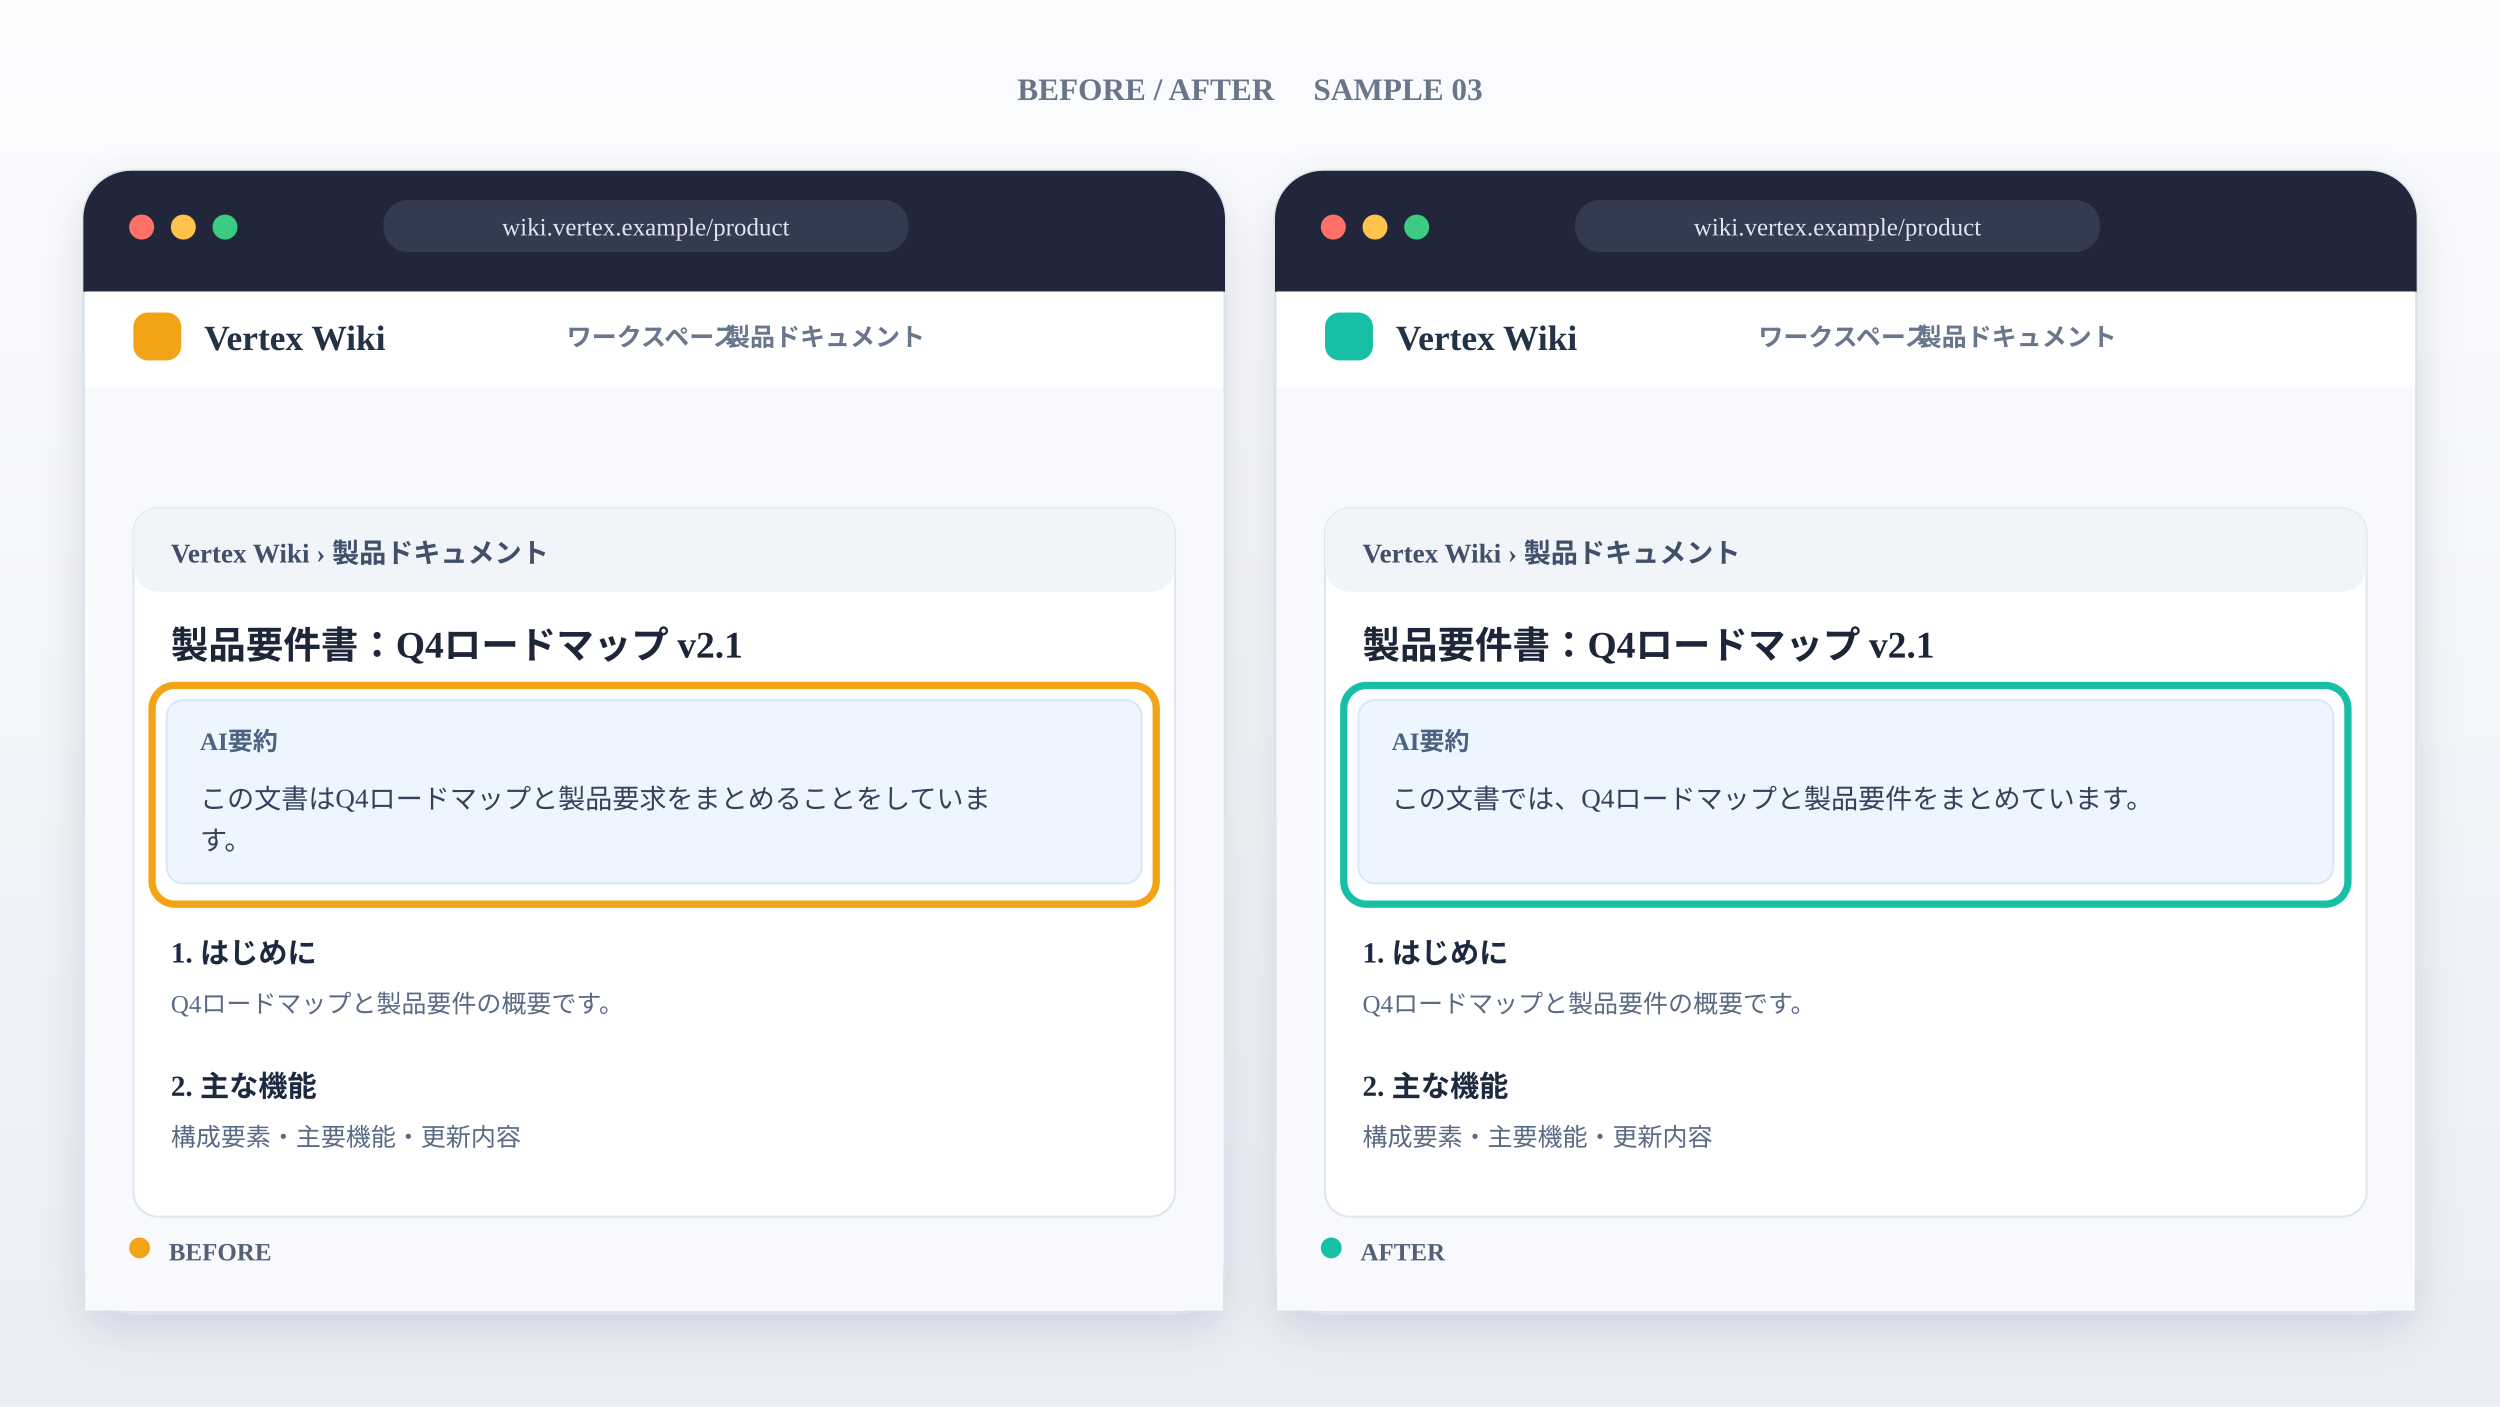
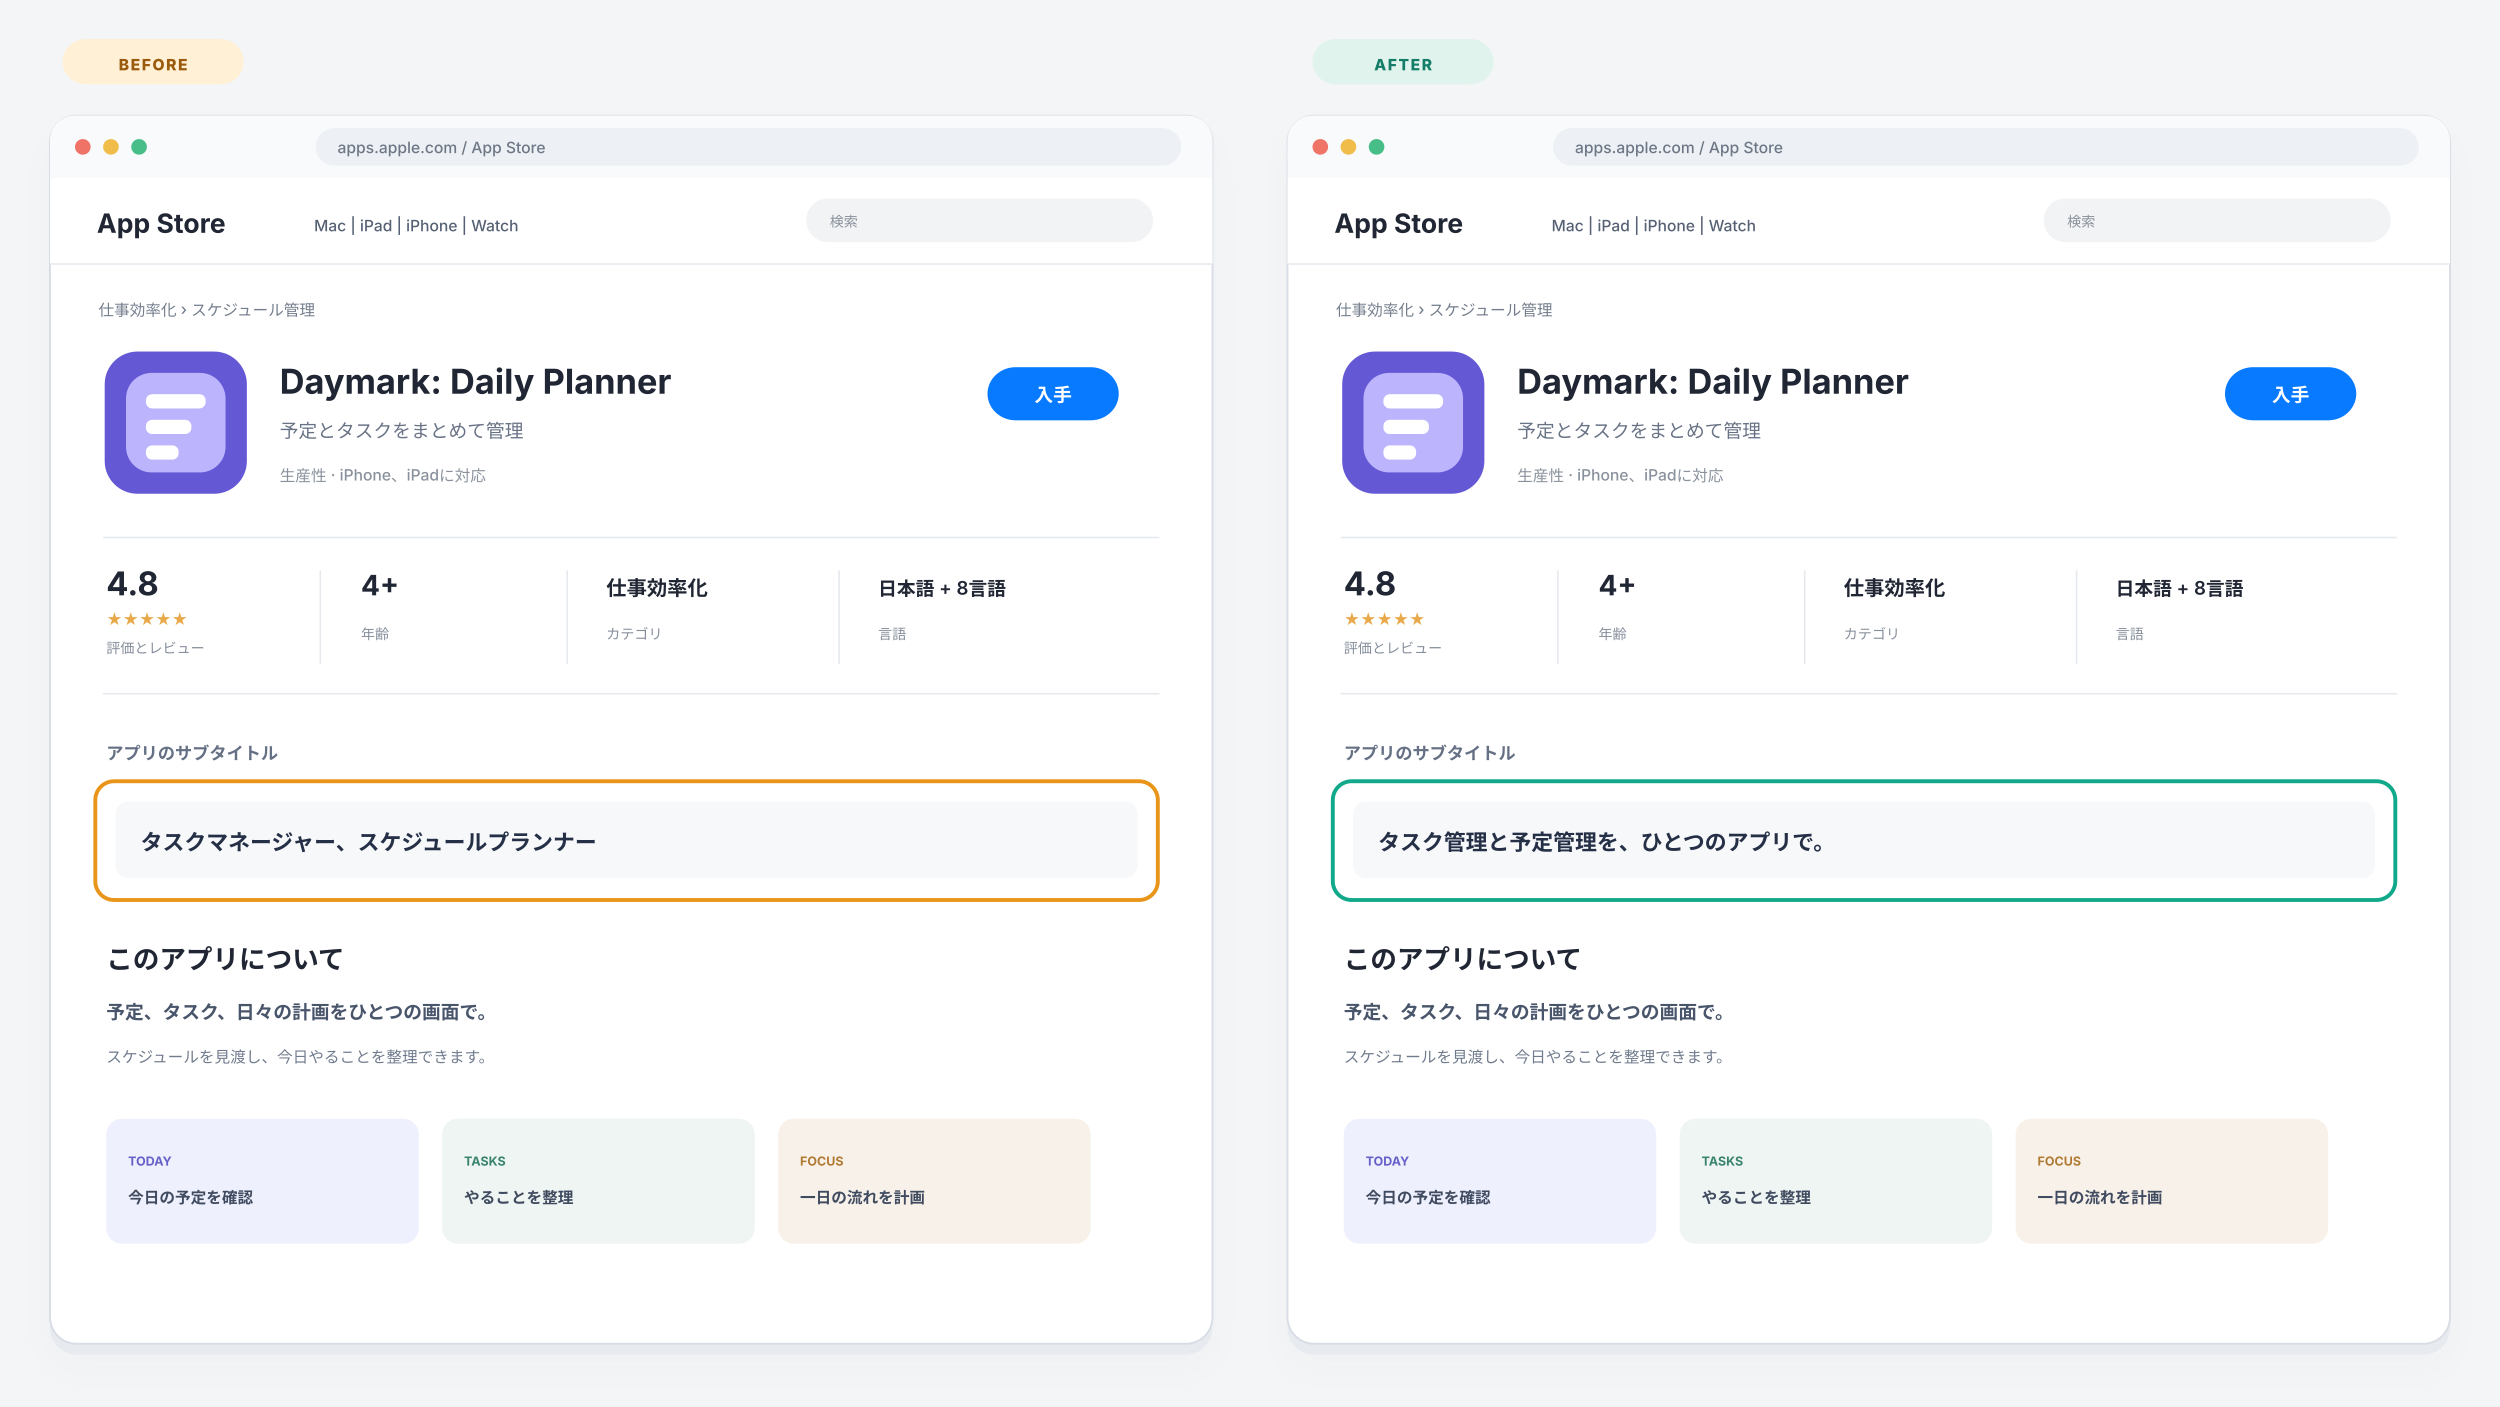
- <svg xmlns="http://www.w3.org/2000/svg" viewBox="0 0 1200 675" width="1200" height="675">
+ <svg xmlns="http://www.w3.org/2000/svg" width="1600" height="900" viewBox="0 0 1600 900">
  <defs>
-     <linearGradient id="bg" x2="0" y2="1">
-       <stop stop-color="#fbfcfe" />
-       <stop offset="1" stop-color="#e9eef6" />
+     <filter id="shadow" x="-10%" y="-10%" width="120%" height="130%">
+       <feDropShadow dx="0" dy="8" stdDeviation="11" flood-color="#1e293b" flood-opacity=".10" />
+     </filter>
+     <filter id="cardShadow" x="-10%" y="-10%" width="120%" height="130%">
+       <feDropShadow dx="0" dy="3" stdDeviation="5" flood-color="#1e293b" flood-opacity=".10" />
+     </filter>
+     <linearGradient id="photo" x1="0" y1="0" x2="1" y2="1">
+       <stop stop-color="#ead8c6" />
+       <stop offset=".48" stop-color="#b8cad0" />
+       <stop offset="1" stop-color="#5a737c" />
    </linearGradient>
-     <filter id="shadow" x="-10%" y="-10%" width="120%" height="130%">
-       <feDropShadow dx="0" dy="8" stdDeviation="10" flood-color="#17243a" flood-opacity=".12" />
-     </filter>
+     <linearGradient id="hero" x1="0" y1="0" x2="1" y2="1">
+       <stop stop-color="#f7f5ff" />
+       <stop offset="1" stop-color="#eef8f6" />
+     </linearGradient>
  </defs>
-   <rect width="1200" height="675" fill="url(#bg)" />
-   <text x="600" y="48" font-size="15" font-weight="750" text-anchor="middle" fill="#68758a">BEFORE / AFTER　 SAMPLE 03</text>
-   <g filter="url(#shadow)">
-     <g>
-       <rect x="40" y="82" width="548" height="548" rx="23" fill="#fff" stroke="#dce3ed" stroke-width="1.5" />
-       <path d="M63 82h502a23 23 0 0 1 23 23v35H40V105a23 23 0 0 1 23-23z" fill="#20283a" />
-       <circle cx="68" cy="109" r="6" fill="#ff7167" />
-       <circle cx="88" cy="109" r="6" fill="#ffc24d" />
-       <circle cx="108" cy="109" r="6" fill="#3acb83" />
-       <rect x="184" y="96" width="252" height="25" rx="12" fill="#323b50" />
-       <text x="310" y="113" font-size="12" font-weight="500" text-anchor="middle" fill="#e0e6ef">wiki.vertex.example/product</text>
-       <rect x="41" y="140" width="546" height="46" fill="#fff" />
-       <rect x="64" y="150" width="23" height="23" rx="7" fill="#F2A313" stroke="none" stroke-width="1" />
-       <text x="98" y="168" font-size="17" font-weight="750" text-anchor="start" fill="#243047">Vertex Wiki</text>
-       <text x="272" y="166" font-size="12" font-weight="550" text-anchor="start" fill="#69768b">ワークスペース</text>
-       <text x="348" y="166" font-size="12" font-weight="550" text-anchor="start" fill="#69768b">製品ドキュメント</text>
-       <rect x="41" y="186" width="546" height="443" fill="#f8f9fc" />
-       <rect x="64" y="244" width="500" height="340" rx="12" fill="#fff" stroke="#e0e6ef" stroke-width="1" />
-       <rect x="64" y="244" width="500" height="40" rx="12" fill="#f1f4f8" stroke="none" stroke-width="1" />
-       <text x="82" y="270" font-size="13" font-weight="650" text-anchor="start" fill="#40506a">Vertex Wiki   ›   製品ドキュメント</text>
-       <text x="82" y="316" font-size="18" font-weight="750" text-anchor="start" fill="#1c2639">製品要件書：Q4ロードマップ v2.1</text>
-       <rect x="80" y="336" width="468" height="88" rx="8" fill="#edf5ff" stroke="#dae7f8" stroke-width="1" />
-       <text x="96" y="360" font-size="12" font-weight="700" text-anchor="start" fill="#4c6381">AI要約</text>
-       <text x="96" y="388" font-size="13" font-weight="500" text-anchor="start" fill="#33425a">この文書はQ4ロードマップと製品要求をまとめることをしていま</text>
-       <text x="96" y="408" font-size="13" font-weight="500" text-anchor="start" fill="#33425a">す。</text>
-       <rect x="73" y="329" width="482" height="105" rx="11" fill="none" stroke="#F2A313" stroke-width="3.5" />
-       <text x="82" y="462" font-size="14" font-weight="700" text-anchor="start" fill="#1f2b40">1. はじめに</text>
-       <text x="82" y="486" font-size="12" font-weight="500" text-anchor="start" fill="#596a84">Q4ロードマップと製品要件の概要です。</text>
-       <text x="82" y="526" font-size="14" font-weight="700" text-anchor="start" fill="#1f2b40">2. 主な機能</text>
-       <text x="82" y="550" font-size="12" font-weight="500" text-anchor="start" fill="#596a84">構成要素・主要機能・更新内容</text>
-       <rect x="62" y="594" width="10" height="10" rx="5" fill="#F2A313" />
-       <text x="81" y="605" font-size="12" font-weight="750" text-anchor="start" fill="#526078">BEFORE</text>
-     </g>
-     <g>
-       <rect x="612" y="82" width="548" height="548" rx="23" fill="#fff" stroke="#dce3ed" stroke-width="1.5" />
-       <path d="M635 82h502a23 23 0 0 1 23 23v35H612V105a23 23 0 0 1 23-23z" fill="#20283a" />
-       <circle cx="640" cy="109" r="6" fill="#ff7167" />
-       <circle cx="660" cy="109" r="6" fill="#ffc24d" />
-       <circle cx="680" cy="109" r="6" fill="#3acb83" />
-       <rect x="756" y="96" width="252" height="25" rx="12" fill="#323b50" />
-       <text x="882" y="113" font-size="12" font-weight="500" text-anchor="middle" fill="#e0e6ef">wiki.vertex.example/product</text>
-       <rect x="613" y="140" width="546" height="46" fill="#fff" />
-       <rect x="636" y="150" width="23" height="23" rx="7" fill="#13BFA5" stroke="none" stroke-width="1" />
-       <text x="670" y="168" font-size="17" font-weight="750" text-anchor="start" fill="#243047">Vertex Wiki</text>
-       <text x="844" y="166" font-size="12" font-weight="550" text-anchor="start" fill="#69768b">ワークスペース</text>
-       <text x="920" y="166" font-size="12" font-weight="550" text-anchor="start" fill="#69768b">製品ドキュメント</text>
-       <rect x="613" y="186" width="546" height="443" fill="#f8f9fc" />
-       <rect x="636" y="244" width="500" height="340" rx="12" fill="#fff" stroke="#e0e6ef" stroke-width="1" />
-       <rect x="636" y="244" width="500" height="40" rx="12" fill="#f1f4f8" stroke="none" stroke-width="1" />
-       <text x="654" y="270" font-size="13" font-weight="650" text-anchor="start" fill="#40506a">Vertex Wiki   ›   製品ドキュメント</text>
-       <text x="654" y="316" font-size="18" font-weight="750" text-anchor="start" fill="#1c2639">製品要件書：Q4ロードマップ v2.1</text>
-       <rect x="652" y="336" width="468" height="88" rx="8" fill="#edf5ff" stroke="#dae7f8" stroke-width="1" />
-       <text x="668" y="360" font-size="12" font-weight="700" text-anchor="start" fill="#4c6381">AI要約</text>
-       <text x="668" y="388" font-size="13" font-weight="500" text-anchor="start" fill="#33425a">この文書では、Q4ロードマップと製品要件をまとめています。</text>
-       <text x="668" y="408" font-size="13" font-weight="500" text-anchor="start" fill="#33425a" />
-       <rect x="645" y="329" width="482" height="105" rx="11" fill="none" stroke="#13BFA5" stroke-width="3.5" />
-       <text x="654" y="462" font-size="14" font-weight="700" text-anchor="start" fill="#1f2b40">1. はじめに</text>
-       <text x="654" y="486" font-size="12" font-weight="500" text-anchor="start" fill="#596a84">Q4ロードマップと製品要件の概要です。</text>
-       <text x="654" y="526" font-size="14" font-weight="700" text-anchor="start" fill="#1f2b40">2. 主な機能</text>
-       <text x="654" y="550" font-size="12" font-weight="500" text-anchor="start" fill="#596a84">構成要素・主要機能・更新内容</text>
-       <rect x="634" y="594" width="10" height="10" rx="5" fill="#13BFA5" />
-       <text x="653" y="605" font-size="12" font-weight="750" text-anchor="start" fill="#526078">AFTER</text>
-     </g>
-   </g>
+   <rect width="1600" height="900" fill="#f4f5f7" />
+   <rect x="40" y="25" width="116" height="29" rx="15" fill="#fff0d6" />
+   <text x="98" y="45" font-family="Inter, 'Noto Sans JP', 'Yu Gothic', Meiryo, sans-serif" font-size="10" font-weight="800" text-anchor="middle" fill="#9a5b0c" letter-spacing="1">BEFORE</text>
+   <rect x="840" y="25" width="116" height="29" rx="15" fill="#e1f3ed" />
+   <text x="898" y="45" font-family="Inter, 'Noto Sans JP', 'Yu Gothic', Meiryo, sans-serif" font-size="10" font-weight="800" text-anchor="middle" fill="#147d68" letter-spacing="1">AFTER</text>
+   <rect x="32" y="81" width="744" height="786" rx="17" fill="#bbc3cf" opacity=".22" filter="url(#shadow)" />
+   <rect x="32" y="74" width="744" height="786" rx="17" fill="#fff" stroke="#d8dde5" stroke-width="1.2" />
+   <rect x="32" y="74" width="744" height="40" rx="16" fill="#f9fafb" />
+   <rect x="32" y="98" width="744" height="16" rx="0" fill="#f9fafb" />
+   <circle cx="53" cy="94" r="5" fill="#f07368" />
+   <circle cx="71" cy="94" r="5" fill="#f0bc4a" />
+   <circle cx="89" cy="94" r="5" fill="#47bd88" />
+   <rect x="202" y="82" width="554" height="24" rx="12" fill="#edf0f4" />
+   <text x="216" y="98" font-family="Inter, 'Noto Sans JP', 'Yu Gothic', Meiryo, sans-serif" font-size="10" font-weight="500" text-anchor="start" fill="#6d7786">apps.apple.com / App Store</text>
+   <rect x="32" y="114" width="744" height="55" rx="0" fill="#fff" />
+   <line x1="32" y1="169" x2="776" y2="169" stroke="#e5e8ed" stroke-width="1" />
+   <text x="62" y="149" font-family="Inter, 'Noto Sans JP', 'Yu Gothic', Meiryo, sans-serif" font-size="17" font-weight="700" text-anchor="start" fill="#202633">App Store</text>
+   <text x="201" y="148" font-family="Inter, 'Noto Sans JP', 'Yu Gothic', Meiryo, sans-serif" font-size="10" font-weight="550" text-anchor="start" fill="#566174">Mac  |  iPad  |  iPhone  |  Watch</text>
+   <rect x="516" y="127" width="222" height="28" rx="14" fill="#f2f3f5" />
+   <text x="531" y="145" font-family="Inter, 'Noto Sans JP', 'Yu Gothic', Meiryo, sans-serif" font-size="9" font-weight="500" text-anchor="start" fill="#89919c">検索</text>
+   <text x="63" y="202" font-family="Inter, 'Noto Sans JP', 'Yu Gothic', Meiryo, sans-serif" font-size="10" font-weight="500" text-anchor="start" fill="#747e8d">仕事効率化  ›  スケジュール管理</text>
+   <rect x="67" y="225" width="91" height="91" rx="20.93" fill="#6558d5" />
+   <rect x="80.65" y="238.65" width="63.7" height="63.7" rx="16.38" fill="#c1baff" opacity=".94" />
+   <rect x="93.39" y="252.3" width="38.22" height="9.1" rx="4" fill="#fff" />
+   <rect x="93.39" y="268.68" width="29.12" height="9.1" rx="4" fill="#fff" />
+   <rect x="93.39" y="285.06" width="20.93" height="9.1" rx="4" fill="#fff" />
+   <text x="179" y="252" font-family="Inter, 'Noto Sans JP', 'Yu Gothic', Meiryo, sans-serif" font-size="22" font-weight="720" text-anchor="start" fill="#202633">Daymark: Daily Planner</text>
+   <text x="179" y="280" font-family="Inter, 'Noto Sans JP', 'Yu Gothic', Meiryo, sans-serif" font-size="12" font-weight="500" text-anchor="start" fill="#697386">予定とタスクをまとめて管理</text>
+   <rect x="632" y="235" width="84" height="34" rx="18" fill="#087aff" />
+   <text x="674" y="257" font-family="Inter, 'Noto Sans JP', 'Yu Gothic', Meiryo, sans-serif" font-size="12" font-weight="700" text-anchor="middle" fill="#fff">入手</text>
+   <text x="179" y="308" font-family="Inter, 'Noto Sans JP', 'Yu Gothic', Meiryo, sans-serif" font-size="10" font-weight="500" text-anchor="start" fill="#89919c">生産性  ·  iPhone、iPadに対応</text>
+   <line x1="66" y1="344" x2="742" y2="344" stroke="#e5e8ed" stroke-width="1" />
+   <text x="68" y="381" font-family="Inter, 'Noto Sans JP', 'Yu Gothic', Meiryo, sans-serif" font-size="21" font-weight="700" text-anchor="start" fill="#202633">4.8</text>
+   <text x="68" y="400" font-family="Inter, 'Noto Sans JP', 'Yu Gothic', Meiryo, sans-serif" font-size="10" font-weight="700" text-anchor="start" fill="#e8a94a">★★★★★</text>
+   <text x="68" y="418" font-family="Inter, 'Noto Sans JP', 'Yu Gothic', Meiryo, sans-serif" font-size="9" font-weight="500" text-anchor="start" fill="#858e9b">評価とレビュー</text>
+   <line x1="205" y1="365" x2="205" y2="425" stroke="#e5e8ed" stroke-width="1" />
+   <text x="231" y="381" font-family="Inter, 'Noto Sans JP', 'Yu Gothic', Meiryo, sans-serif" font-size="18" font-weight="700" text-anchor="start" fill="#202633">4+</text>
+   <text x="231" y="409" font-family="Inter, 'Noto Sans JP', 'Yu Gothic', Meiryo, sans-serif" font-size="9" font-weight="500" text-anchor="start" fill="#858e9b">年齢</text>
+   <line x1="363" y1="365" x2="363" y2="425" stroke="#e5e8ed" stroke-width="1" />
+   <text x="388" y="381" font-family="Inter, 'Noto Sans JP', 'Yu Gothic', Meiryo, sans-serif" font-size="13" font-weight="650" text-anchor="start" fill="#202633">仕事効率化</text>
+   <text x="388" y="409" font-family="Inter, 'Noto Sans JP', 'Yu Gothic', Meiryo, sans-serif" font-size="9" font-weight="500" text-anchor="start" fill="#858e9b">カテゴリ</text>
+   <line x1="537" y1="365" x2="537" y2="425" stroke="#e5e8ed" stroke-width="1" />
+   <text x="562" y="381" font-family="Inter, 'Noto Sans JP', 'Yu Gothic', Meiryo, sans-serif" font-size="12" font-weight="600" text-anchor="start" fill="#202633">日本語 + 8言語</text>
+   <text x="562" y="409" font-family="Inter, 'Noto Sans JP', 'Yu Gothic', Meiryo, sans-serif" font-size="9" font-weight="500" text-anchor="start" fill="#858e9b">言語</text>
+   <line x1="66" y1="444" x2="742" y2="444" stroke="#e5e8ed" stroke-width="1" />
+   <text x="68" y="486" font-family="Inter, 'Noto Sans JP', 'Yu Gothic', Meiryo, sans-serif" font-size="11" font-weight="550" text-anchor="start" fill="#667085">アプリのサブタイトル</text>
+   <rect x="61" y="500" width="680" height="76" rx="12" fill="none" stroke="#e89519" stroke-width="2.5" />
+   <rect x="74" y="513" width="654" height="49" rx="8" fill="#f7f8fa" />
+   <text x="90" y="544" font-family="Inter, 'Noto Sans JP', 'Yu Gothic', Meiryo, sans-serif" font-size="14" font-weight="600" text-anchor="start" fill="#253047">タスクマネージャー、スケジュールプランナー</text>
+   <text x="68" y="620" font-family="Inter, 'Noto Sans JP', 'Yu Gothic', Meiryo, sans-serif" font-size="17" font-weight="700" text-anchor="start" fill="#202633">このアプリについて</text>
+   <text x="68" y="652" font-family="Inter, 'Noto Sans JP', 'Yu Gothic', Meiryo, sans-serif" font-size="12" font-weight="550" text-anchor="start" fill="#49556b">予定、タスク、日々の計画をひとつの画面で。</text>
+   <text x="68" y="680" font-family="Inter, 'Noto Sans JP', 'Yu Gothic', Meiryo, sans-serif" font-size="10" font-weight="500" text-anchor="start" fill="#707b8d">スケジュールを見渡し、今日やることを整理できます。</text>
+   <rect x="68" y="716" width="200" height="80" rx="10" fill="#eef0fd" />
+   <rect x="283" y="716" width="200" height="80" rx="10" fill="#eef5f2" />
+   <rect x="498" y="716" width="200" height="80" rx="10" fill="#f7f1e9" />
+   <text x="82" y="746" font-family="Inter, 'Noto Sans JP', 'Yu Gothic', Meiryo, sans-serif" font-size="8" font-weight="700" text-anchor="start" fill="#6660c8">TODAY</text>
+   <text x="82" y="770" font-family="Inter, 'Noto Sans JP', 'Yu Gothic', Meiryo, sans-serif" font-size="10" font-weight="550" text-anchor="start" fill="#404b60">今日の予定を確認</text>
+   <text x="297" y="746" font-family="Inter, 'Noto Sans JP', 'Yu Gothic', Meiryo, sans-serif" font-size="8" font-weight="700" text-anchor="start" fill="#39826e">TASKS</text>
+   <text x="297" y="770" font-family="Inter, 'Noto Sans JP', 'Yu Gothic', Meiryo, sans-serif" font-size="10" font-weight="550" text-anchor="start" fill="#404b60">やることを整理</text>
+   <text x="512" y="746" font-family="Inter, 'Noto Sans JP', 'Yu Gothic', Meiryo, sans-serif" font-size="8" font-weight="700" text-anchor="start" fill="#b17a34">FOCUS</text>
+   <text x="512" y="770" font-family="Inter, 'Noto Sans JP', 'Yu Gothic', Meiryo, sans-serif" font-size="10" font-weight="550" text-anchor="start" fill="#404b60">一日の流れを計画</text>
+   <rect x="824" y="81" width="744" height="786" rx="17" fill="#bbc3cf" opacity=".22" filter="url(#shadow)" />
+   <rect x="824" y="74" width="744" height="786" rx="17" fill="#fff" stroke="#d8dde5" stroke-width="1.2" />
+   <rect x="824" y="74" width="744" height="40" rx="16" fill="#f9fafb" />
+   <rect x="824" y="98" width="744" height="16" rx="0" fill="#f9fafb" />
+   <circle cx="845" cy="94" r="5" fill="#f07368" />
+   <circle cx="863" cy="94" r="5" fill="#f0bc4a" />
+   <circle cx="881" cy="94" r="5" fill="#47bd88" />
+   <rect x="994" y="82" width="554" height="24" rx="12" fill="#edf0f4" />
+   <text x="1008" y="98" font-family="Inter, 'Noto Sans JP', 'Yu Gothic', Meiryo, sans-serif" font-size="10" font-weight="500" text-anchor="start" fill="#6d7786">apps.apple.com / App Store</text>
+   <rect x="824" y="114" width="744" height="55" rx="0" fill="#fff" />
+   <line x1="824" y1="169" x2="1568" y2="169" stroke="#e5e8ed" stroke-width="1" />
+   <text x="854" y="149" font-family="Inter, 'Noto Sans JP', 'Yu Gothic', Meiryo, sans-serif" font-size="17" font-weight="700" text-anchor="start" fill="#202633">App Store</text>
+   <text x="993" y="148" font-family="Inter, 'Noto Sans JP', 'Yu Gothic', Meiryo, sans-serif" font-size="10" font-weight="550" text-anchor="start" fill="#566174">Mac  |  iPad  |  iPhone  |  Watch</text>
+   <rect x="1308" y="127" width="222" height="28" rx="14" fill="#f2f3f5" />
+   <text x="1323" y="145" font-family="Inter, 'Noto Sans JP', 'Yu Gothic', Meiryo, sans-serif" font-size="9" font-weight="500" text-anchor="start" fill="#89919c">検索</text>
+   <text x="855" y="202" font-family="Inter, 'Noto Sans JP', 'Yu Gothic', Meiryo, sans-serif" font-size="10" font-weight="500" text-anchor="start" fill="#747e8d">仕事効率化  ›  スケジュール管理</text>
+   <rect x="859" y="225" width="91" height="91" rx="20.93" fill="#6558d5" />
+   <rect x="872.65" y="238.65" width="63.7" height="63.7" rx="16.38" fill="#c1baff" opacity=".94" />
+   <rect x="885.39" y="252.3" width="38.22" height="9.1" rx="4" fill="#fff" />
+   <rect x="885.39" y="268.68" width="29.12" height="9.1" rx="4" fill="#fff" />
+   <rect x="885.39" y="285.06" width="20.93" height="9.1" rx="4" fill="#fff" />
+   <text x="971" y="252" font-family="Inter, 'Noto Sans JP', 'Yu Gothic', Meiryo, sans-serif" font-size="22" font-weight="720" text-anchor="start" fill="#202633">Daymark: Daily Planner</text>
+   <text x="971" y="280" font-family="Inter, 'Noto Sans JP', 'Yu Gothic', Meiryo, sans-serif" font-size="12" font-weight="500" text-anchor="start" fill="#697386">予定とタスクをまとめて管理</text>
+   <rect x="1424" y="235" width="84" height="34" rx="18" fill="#087aff" />
+   <text x="1466" y="257" font-family="Inter, 'Noto Sans JP', 'Yu Gothic', Meiryo, sans-serif" font-size="12" font-weight="700" text-anchor="middle" fill="#fff">入手</text>
+   <text x="971" y="308" font-family="Inter, 'Noto Sans JP', 'Yu Gothic', Meiryo, sans-serif" font-size="10" font-weight="500" text-anchor="start" fill="#89919c">生産性  ·  iPhone、iPadに対応</text>
+   <line x1="858" y1="344" x2="1534" y2="344" stroke="#e5e8ed" stroke-width="1" />
+   <text x="860" y="381" font-family="Inter, 'Noto Sans JP', 'Yu Gothic', Meiryo, sans-serif" font-size="21" font-weight="700" text-anchor="start" fill="#202633">4.8</text>
+   <text x="860" y="400" font-family="Inter, 'Noto Sans JP', 'Yu Gothic', Meiryo, sans-serif" font-size="10" font-weight="700" text-anchor="start" fill="#e8a94a">★★★★★</text>
+   <text x="860" y="418" font-family="Inter, 'Noto Sans JP', 'Yu Gothic', Meiryo, sans-serif" font-size="9" font-weight="500" text-anchor="start" fill="#858e9b">評価とレビュー</text>
+   <line x1="997" y1="365" x2="997" y2="425" stroke="#e5e8ed" stroke-width="1" />
+   <text x="1023" y="381" font-family="Inter, 'Noto Sans JP', 'Yu Gothic', Meiryo, sans-serif" font-size="18" font-weight="700" text-anchor="start" fill="#202633">4+</text>
+   <text x="1023" y="409" font-family="Inter, 'Noto Sans JP', 'Yu Gothic', Meiryo, sans-serif" font-size="9" font-weight="500" text-anchor="start" fill="#858e9b">年齢</text>
+   <line x1="1155" y1="365" x2="1155" y2="425" stroke="#e5e8ed" stroke-width="1" />
+   <text x="1180" y="381" font-family="Inter, 'Noto Sans JP', 'Yu Gothic', Meiryo, sans-serif" font-size="13" font-weight="650" text-anchor="start" fill="#202633">仕事効率化</text>
+   <text x="1180" y="409" font-family="Inter, 'Noto Sans JP', 'Yu Gothic', Meiryo, sans-serif" font-size="9" font-weight="500" text-anchor="start" fill="#858e9b">カテゴリ</text>
+   <line x1="1329" y1="365" x2="1329" y2="425" stroke="#e5e8ed" stroke-width="1" />
+   <text x="1354" y="381" font-family="Inter, 'Noto Sans JP', 'Yu Gothic', Meiryo, sans-serif" font-size="12" font-weight="600" text-anchor="start" fill="#202633">日本語 + 8言語</text>
+   <text x="1354" y="409" font-family="Inter, 'Noto Sans JP', 'Yu Gothic', Meiryo, sans-serif" font-size="9" font-weight="500" text-anchor="start" fill="#858e9b">言語</text>
+   <line x1="858" y1="444" x2="1534" y2="444" stroke="#e5e8ed" stroke-width="1" />
+   <text x="860" y="486" font-family="Inter, 'Noto Sans JP', 'Yu Gothic', Meiryo, sans-serif" font-size="11" font-weight="550" text-anchor="start" fill="#667085">アプリのサブタイトル</text>
+   <rect x="853" y="500" width="680" height="76" rx="12" fill="none" stroke="#12a98b" stroke-width="2.5" />
+   <rect x="866" y="513" width="654" height="49" rx="8" fill="#f7f8fa" />
+   <text x="882" y="544" font-family="Inter, 'Noto Sans JP', 'Yu Gothic', Meiryo, sans-serif" font-size="14" font-weight="600" text-anchor="start" fill="#253047">タスク管理と予定管理を、ひとつのアプリで。</text>
+   <text x="860" y="620" font-family="Inter, 'Noto Sans JP', 'Yu Gothic', Meiryo, sans-serif" font-size="17" font-weight="700" text-anchor="start" fill="#202633">このアプリについて</text>
+   <text x="860" y="652" font-family="Inter, 'Noto Sans JP', 'Yu Gothic', Meiryo, sans-serif" font-size="12" font-weight="550" text-anchor="start" fill="#49556b">予定、タスク、日々の計画をひとつの画面で。</text>
+   <text x="860" y="680" font-family="Inter, 'Noto Sans JP', 'Yu Gothic', Meiryo, sans-serif" font-size="10" font-weight="500" text-anchor="start" fill="#707b8d">スケジュールを見渡し、今日やることを整理できます。</text>
+   <rect x="860" y="716" width="200" height="80" rx="10" fill="#eef0fd" />
+   <rect x="1075" y="716" width="200" height="80" rx="10" fill="#eef5f2" />
+   <rect x="1290" y="716" width="200" height="80" rx="10" fill="#f7f1e9" />
+   <text x="874" y="746" font-family="Inter, 'Noto Sans JP', 'Yu Gothic', Meiryo, sans-serif" font-size="8" font-weight="700" text-anchor="start" fill="#6660c8">TODAY</text>
+   <text x="874" y="770" font-family="Inter, 'Noto Sans JP', 'Yu Gothic', Meiryo, sans-serif" font-size="10" font-weight="550" text-anchor="start" fill="#404b60">今日の予定を確認</text>
+   <text x="1089" y="746" font-family="Inter, 'Noto Sans JP', 'Yu Gothic', Meiryo, sans-serif" font-size="8" font-weight="700" text-anchor="start" fill="#39826e">TASKS</text>
+   <text x="1089" y="770" font-family="Inter, 'Noto Sans JP', 'Yu Gothic', Meiryo, sans-serif" font-size="10" font-weight="550" text-anchor="start" fill="#404b60">やることを整理</text>
+   <text x="1304" y="746" font-family="Inter, 'Noto Sans JP', 'Yu Gothic', Meiryo, sans-serif" font-size="8" font-weight="700" text-anchor="start" fill="#b17a34">FOCUS</text>
+   <text x="1304" y="770" font-family="Inter, 'Noto Sans JP', 'Yu Gothic', Meiryo, sans-serif" font-size="10" font-weight="550" text-anchor="start" fill="#404b60">一日の流れを計画</text>
</svg>
